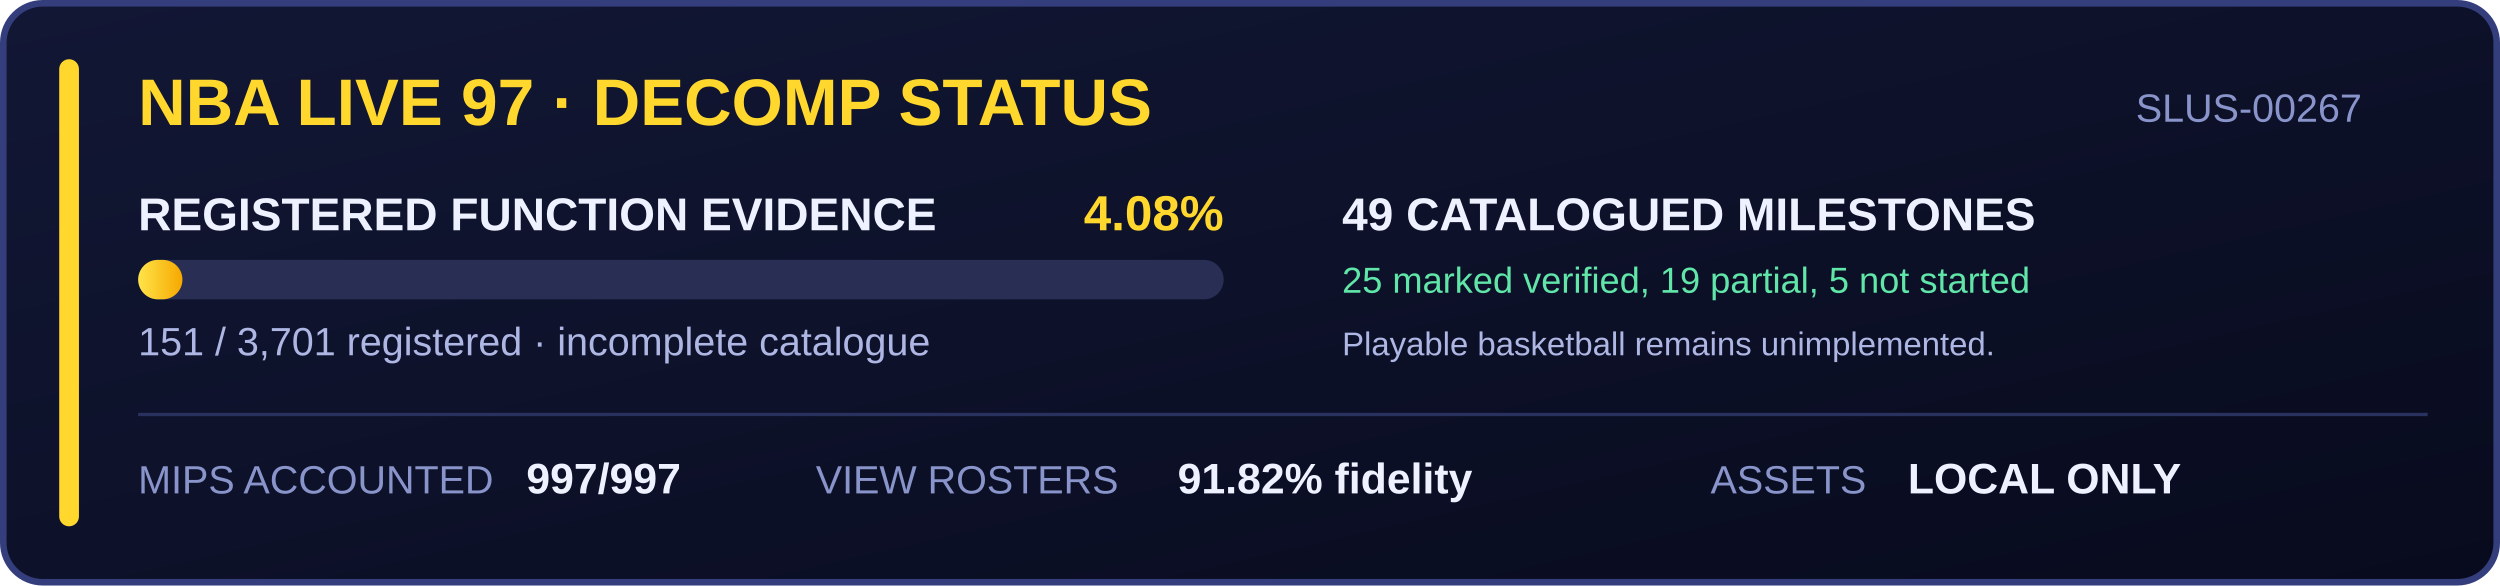
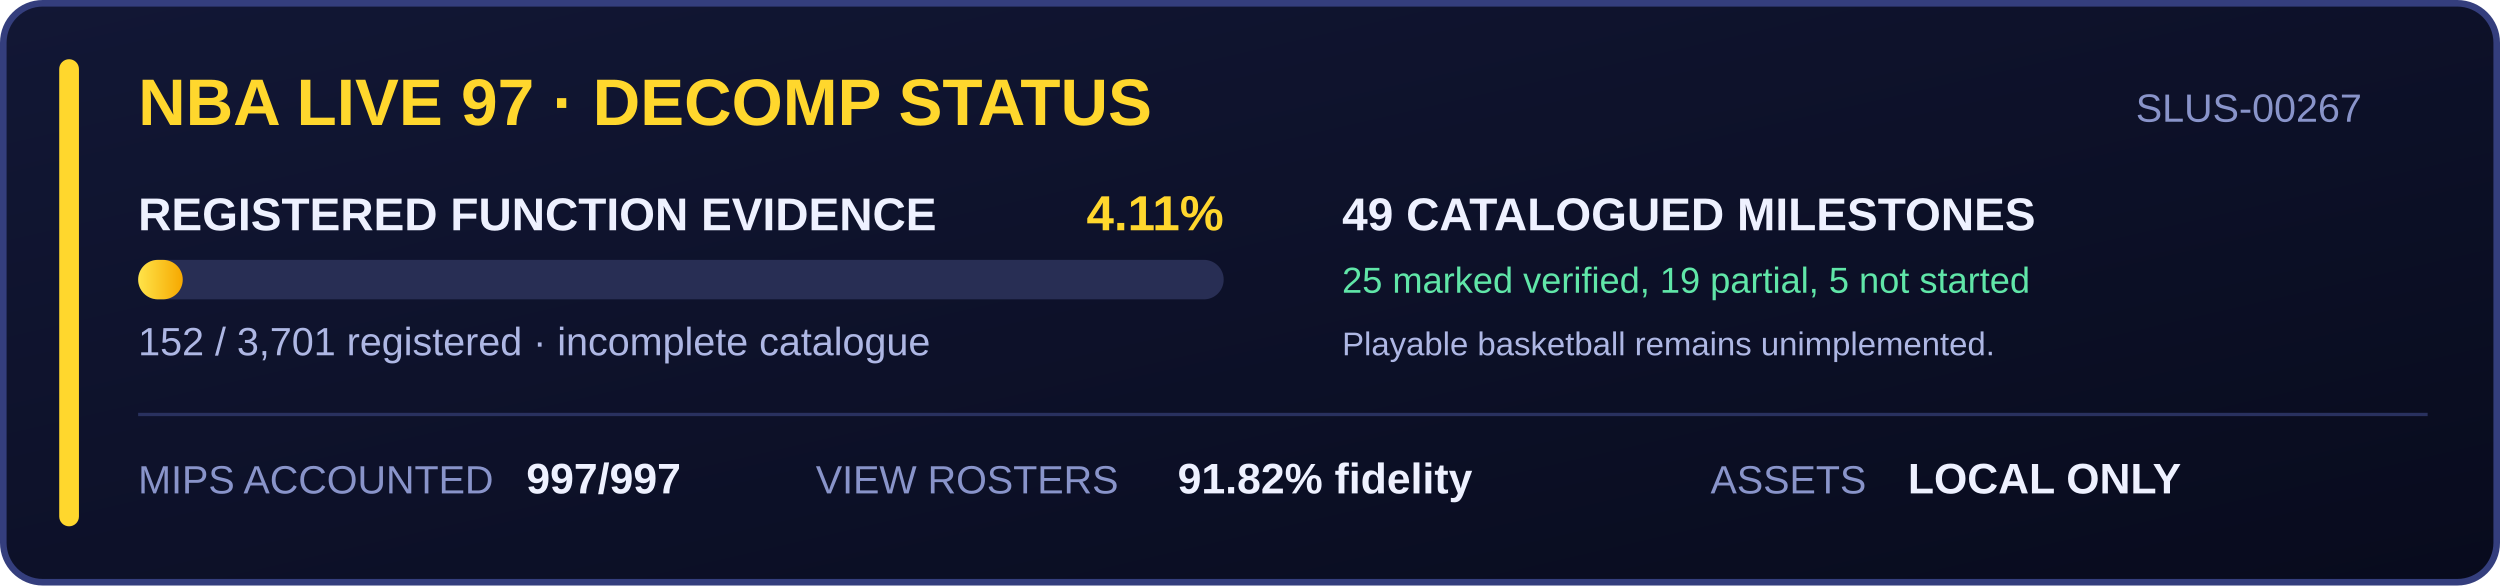
<svg xmlns="http://www.w3.org/2000/svg" width="760" height="178" viewBox="0 0 760 178" role="img" aria-labelledby="title desc">
  <defs>
    <linearGradient id="panel" x1="0" y1="0" x2="1" y2="1">
      <stop stop-color="#121735" />
      <stop offset="1" stop-color="#080b1d" />
    </linearGradient>
    <linearGradient id="gold" x1="0" y1="0" x2="1" y2="0">
      <stop stop-color="#ffe44a" />
      <stop offset="1" stop-color="#f6a800" />
    </linearGradient>
  </defs>
  <rect x="1" y="1" width="758" height="176" rx="12" fill="url(#panel)" stroke="#343e7d" stroke-width="2" />
  <rect x="18" y="18" width="6" height="142" rx="3" fill="#ffd72d" />
  <g font-family="Segoe UI, Arial, sans-serif">
    <text x="42" y="38" fill="#ffd72d" font-size="20" font-weight="700">NBA LIVE 97 · DECOMP STATUS</text>
    <text x="718" y="37" fill="#8994ca" font-size="12" text-anchor="end">SLUS-00267</text>
    <text x="42" y="70" fill="#eef1ff" font-size="14" font-weight="600">REGISTERED FUNCTION EVIDENCE</text>
-     <text x="372" y="70" fill="#ffd72d" font-size="15" font-weight="700" text-anchor="end">4.08%</text>
+     <text x="372" y="70" fill="#ffd72d" font-size="15" font-weight="700" text-anchor="end">4.11%</text>
    <rect x="42" y="79" width="330" height="12" rx="6" fill="#282e54" />
-     <rect x="42" y="79" width="13.46" height="12" rx="6" fill="url(#gold)" />
-     <text x="42" y="108" fill="#aeb7e4" font-size="12">151 / 3,701 registered · incomplete catalogue</text>
+     <rect x="42" y="79" width="13.56" height="12" rx="6" fill="url(#gold)" />
+     <text x="42" y="108" fill="#aeb7e4" font-size="12">152 / 3,701 registered · incomplete catalogue</text>
    <text x="408" y="70" fill="#eef1ff" font-size="14" font-weight="600">49 CATALOGUED MILESTONES</text>
    <text x="408" y="89" fill="#60e6a8" font-size="11">25 marked verified, 19 partial, 5 not started</text>
    <text x="408" y="108" fill="#aeb7e4" font-size="10">Playable basketball remains unimplemented.</text>
    <line x1="42" y1="126" x2="738" y2="126" stroke="#29315f" />
    <text x="42" y="150" fill="#8994ca" font-size="12">MIPS ACCOUNTED</text>
    <text x="160" y="150" fill="#eef1ff" font-size="13" font-weight="700">997/997</text>
    <text x="248" y="150" fill="#8994ca" font-size="12">VIEW ROSTERS</text>
    <text x="358" y="150" fill="#eef1ff" font-size="13" font-weight="700">91.82% fidelity</text>
    <text x="520" y="150" fill="#8994ca" font-size="12">ASSETS</text>
    <text x="580" y="150" fill="#eef1ff" font-size="13" font-weight="700">LOCAL ONLY</text>
  </g>
</svg>
